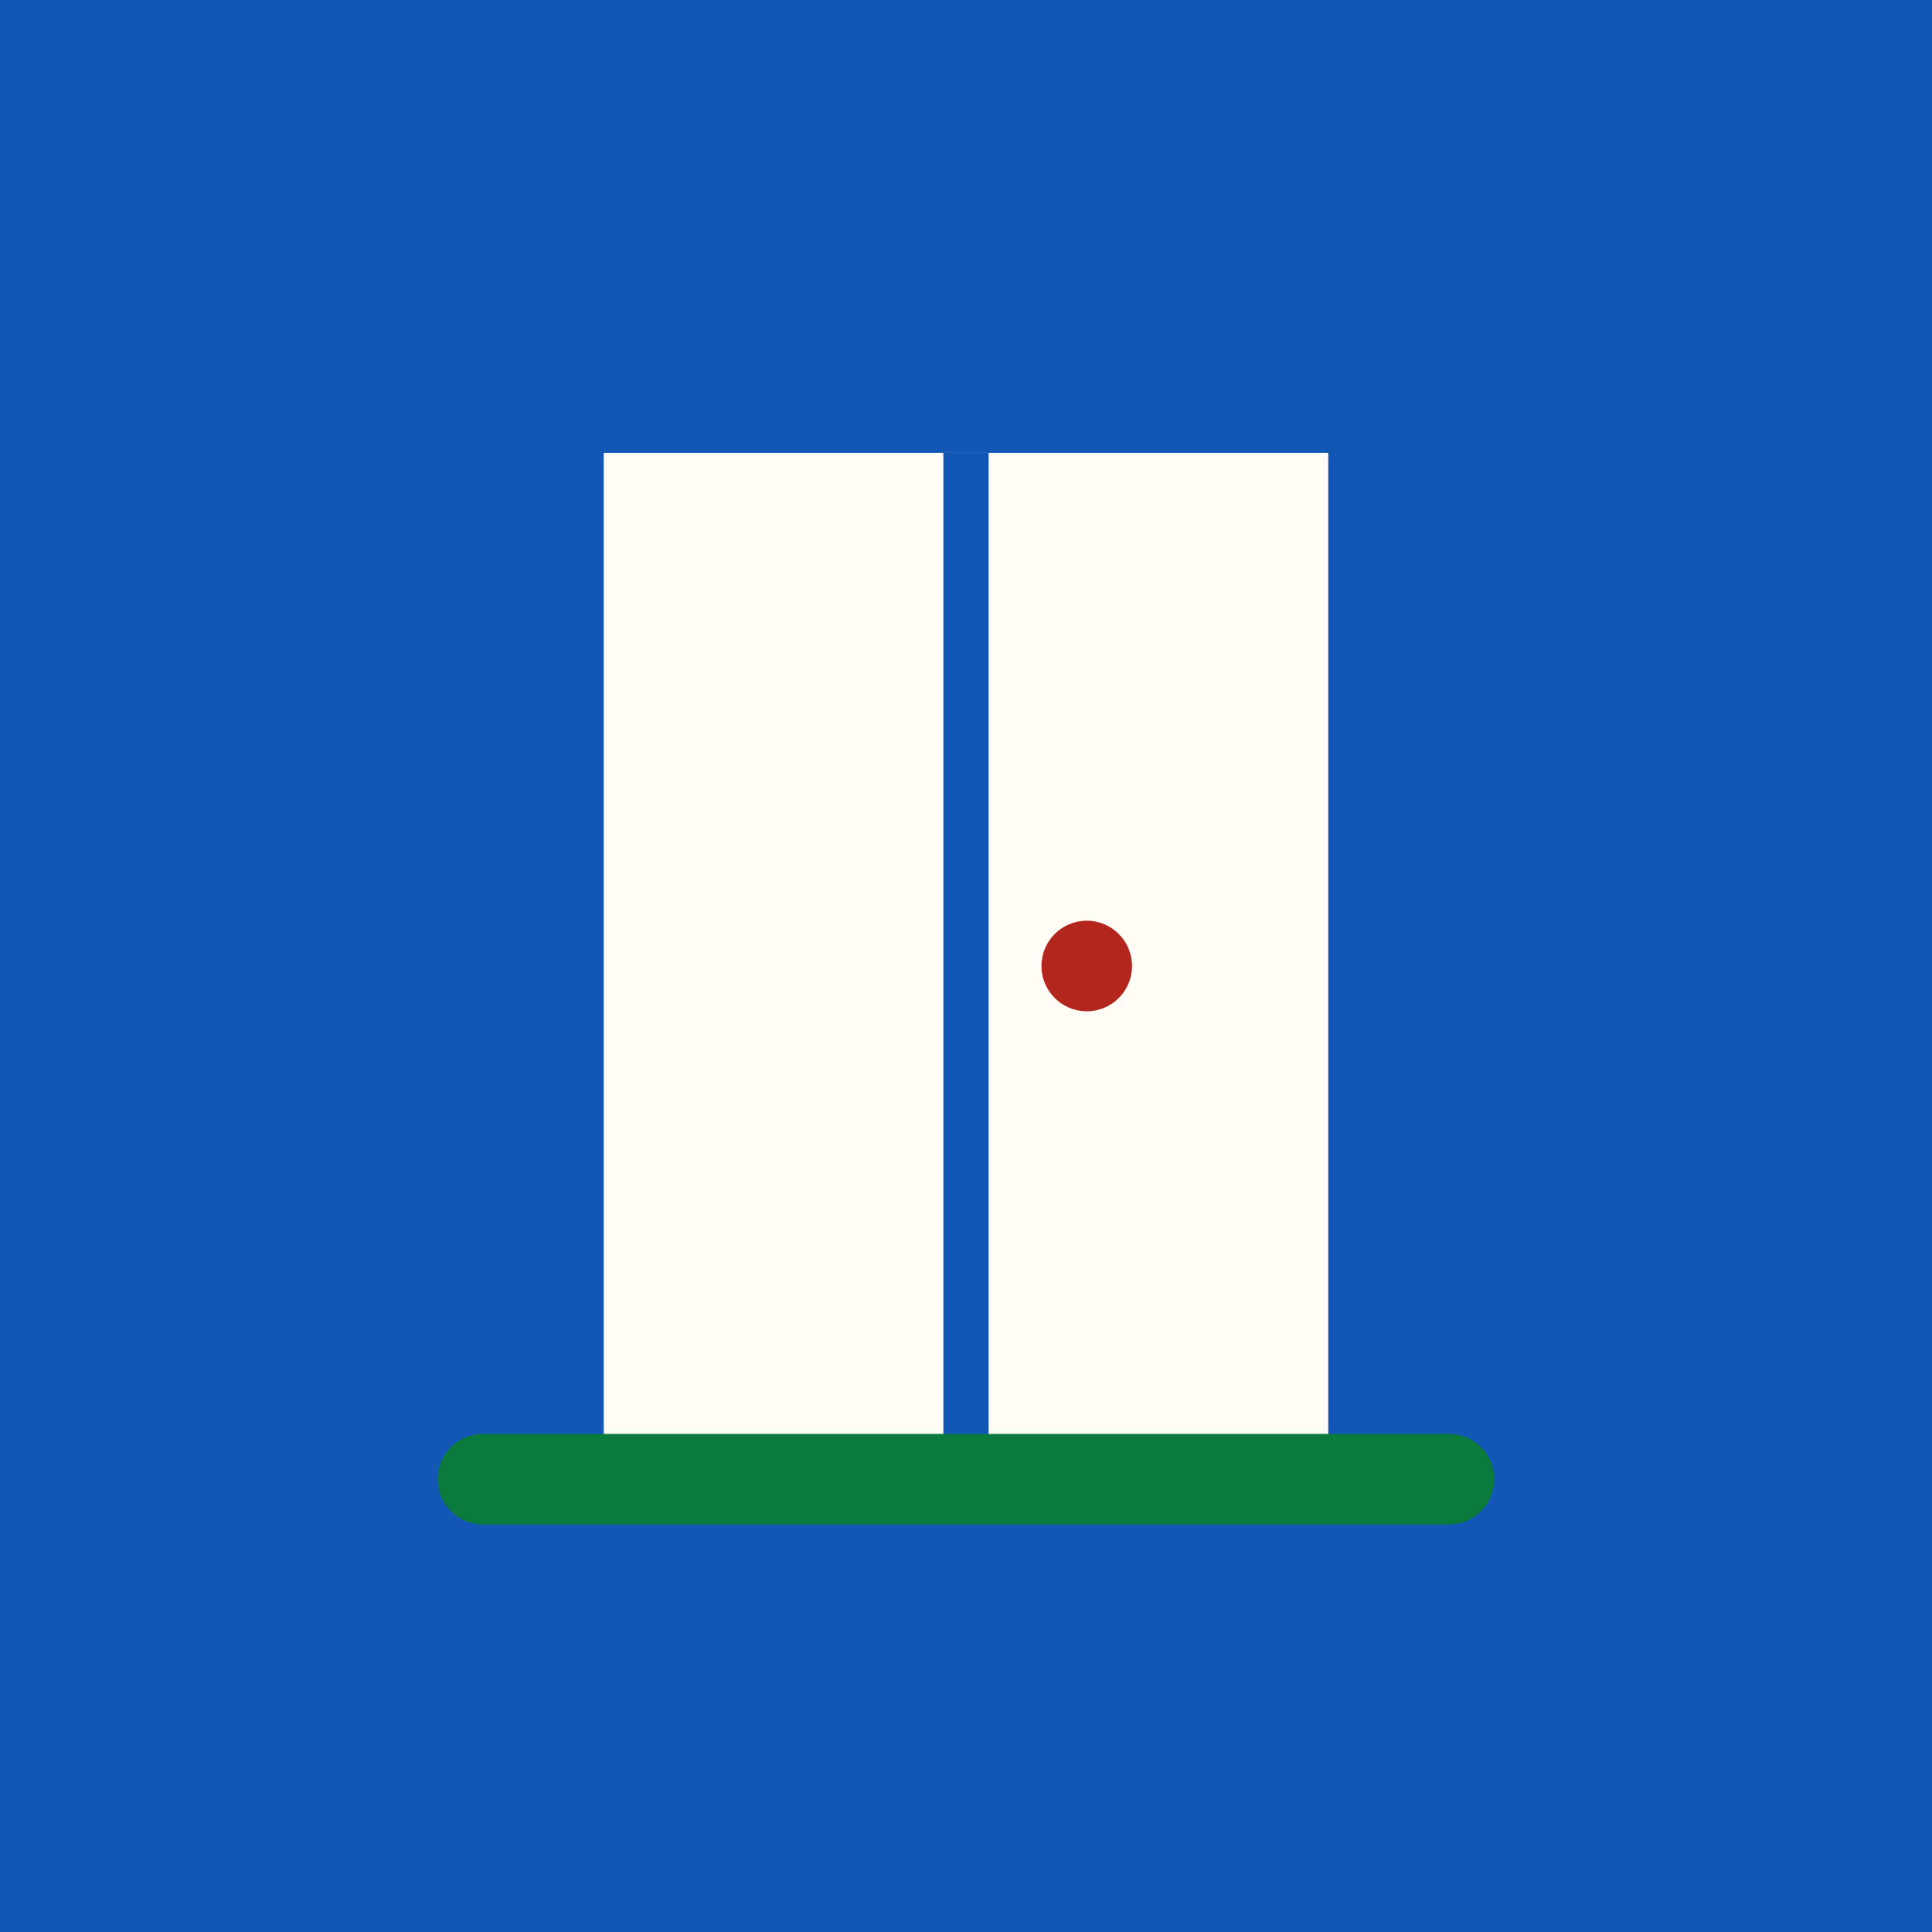
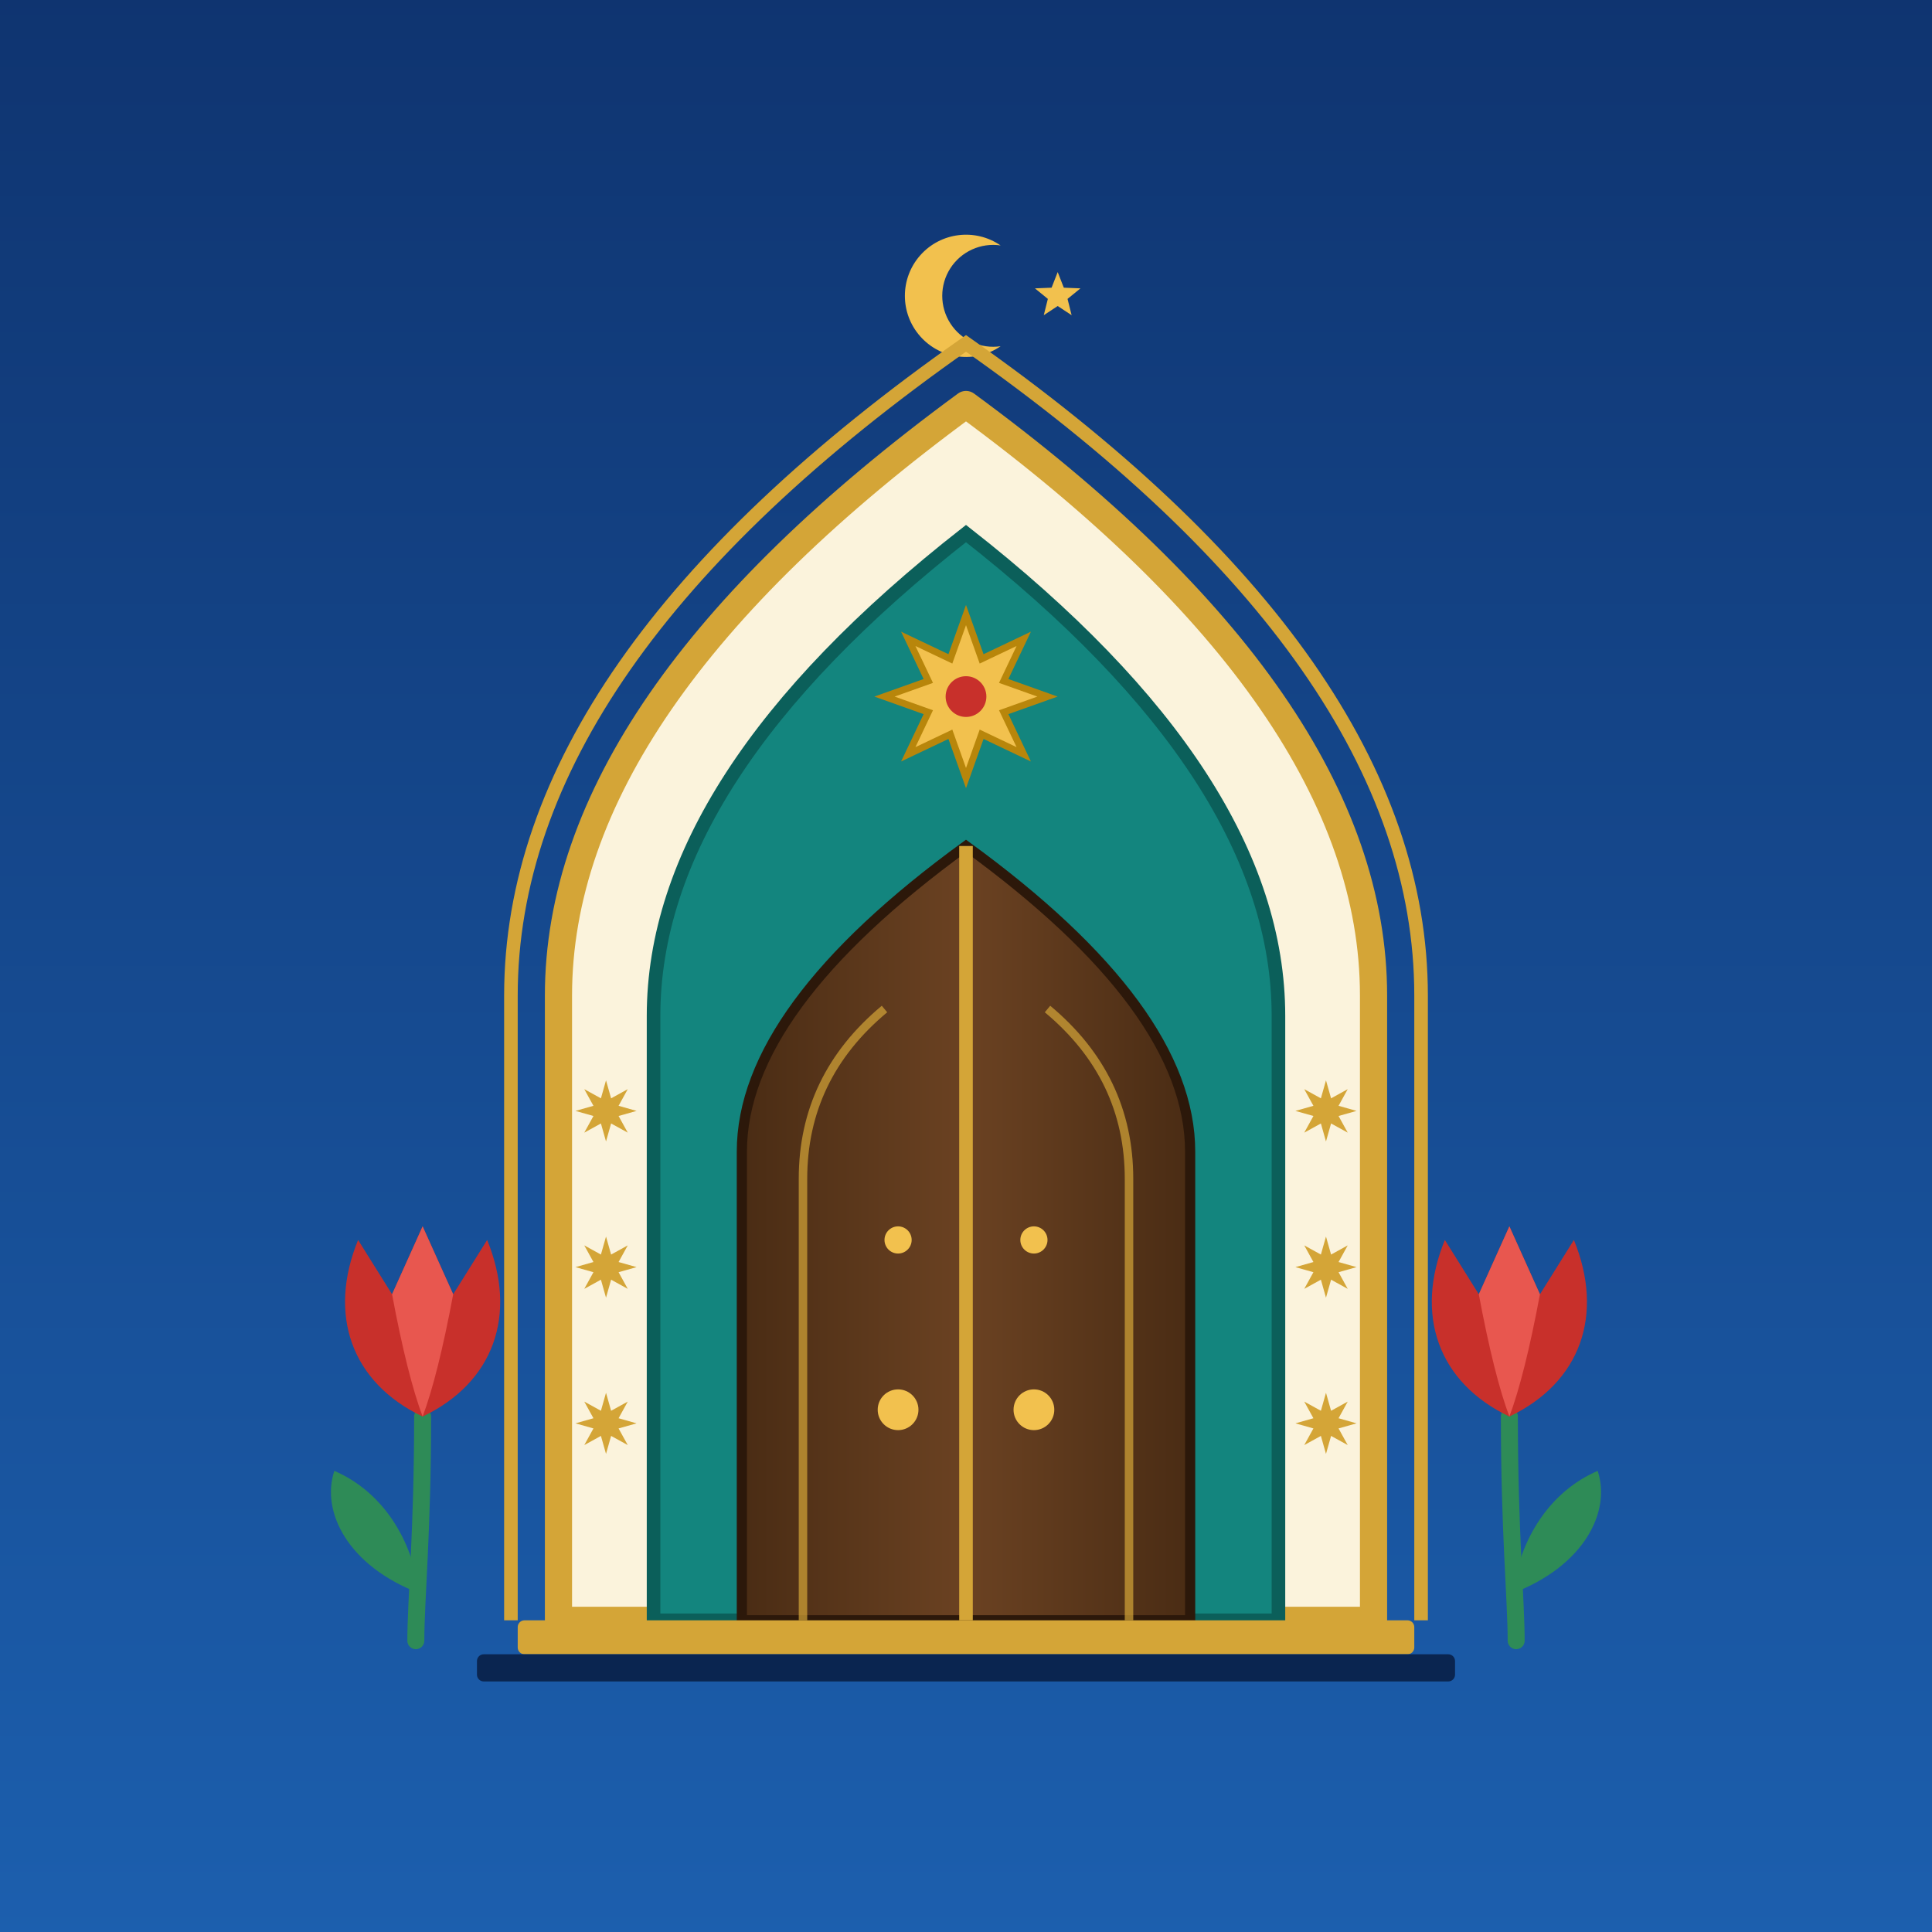
<svg xmlns="http://www.w3.org/2000/svg" viewBox="0 0 512 512">
-   <rect width="512" height="512" fill="#1257b5" />
-   <path d="M160 120 h192 v272 h-192 z" fill="#fffdf5" />
-   <path d="M256 120 v272" stroke="#1257b5" stroke-width="12" />
-   <circle cx="288" cy="256" r="12" fill="#b3261e" />
-   <path d="M128 392 h256" stroke="#0a7a3d" stroke-width="24" stroke-linecap="round" />
+   <defs>
+     <linearGradient id="bg" x1="0" y1="0" x2="0" y2="1">
+       <stop offset="0" stop-color="#0f3470" />
+       <stop offset="1" stop-color="#1c5fae" />
+     </linearGradient>
+     <linearGradient id="wood" x1="0" y1="0" x2="1" y2="0">
+       <stop offset="0" stop-color="#4a2c14" />
+       <stop offset="0.5" stop-color="#6b4222" />
+       <stop offset="1" stop-color="#4a2c14" />
+     </linearGradient>
+   </defs>
+   <rect width="512" height="512" fill="url(#bg)" />
+   <g transform="translate(256 262) scale(0.9) translate(-256 -256)">
+     <path d="M266.19 37.16 A18 18 0 1 0 266.19 66.84 A15 15 0 1 1 266.19 37.16Z" fill="#f2c14e" />
+     <polygon points="283.0,45.0 284.8,49.6 289.7,49.8 285.9,52.9 287.1,57.7 283.0,55.0 278.9,57.7 280.1,52.9 276.3,49.8 281.2,49.6" fill="#f2c14e" />
+     <path d="M122 442 V258 Q122 160 256 66 Q390 160 390 258 V442" fill="none" stroke="#d4a537" stroke-width="4" />
+     <path d="M136 442 V258 Q136 172 256 84 Q376 172 376 258 V442 Z" fill="#fbf3dc" stroke="#d4a537" stroke-width="8" stroke-linejoin="round" />
+     <polygon points="150.0,283.0 151.5,288.3 156.4,285.6 153.7,290.5 159.0,292.0 153.7,293.5 156.4,298.4 151.5,295.7 150.0,301.0 148.5,295.7 143.6,298.4 146.3,293.5 141.0,292.0 146.3,290.5 143.6,285.6 148.5,288.3" fill="#d4a537" />
+     <polygon points="150.0,329.0 151.5,334.3 156.4,331.6 153.7,336.5 159.0,338.0 153.7,339.5 156.4,344.4 151.5,341.7 150.0,347.0 148.5,341.7 143.6,344.4 146.3,339.5 141.0,338.0 146.3,336.5 143.6,331.6 148.5,334.3" fill="#d4a537" />
+     <polygon points="150.0,375.0 151.5,380.3 156.4,377.6 153.7,382.5 159.0,384.0 153.7,385.5 156.4,390.4 151.5,387.7 150.0,393.0 148.5,387.7 143.6,390.4 146.3,385.5 141.0,384.0 146.3,382.5 143.6,377.6 148.5,380.3" fill="#d4a537" />
+     <polygon points="362.0,283.0 363.5,288.3 368.4,285.6 365.7,290.5 371.0,292.0 365.7,293.5 368.4,298.4 363.5,295.7 362.0,301.0 360.5,295.7 355.6,298.4 358.3,293.5 353.0,292.0 358.3,290.5 355.6,285.6 360.5,288.3" fill="#d4a537" />
+     <polygon points="362.0,329.0 363.5,334.3 368.4,331.6 365.7,336.5 371.0,338.0 365.7,339.5 368.4,344.4 363.5,341.7 362.0,347.0 360.5,341.7 355.6,344.4 358.3,339.5 353.0,338.0 358.3,336.5 355.6,331.6 360.5,334.3" fill="#d4a537" />
+     <polygon points="362.0,375.0 363.5,380.3 368.4,377.6 365.7,382.5 371.0,384.0 365.7,385.5 368.4,390.4 363.5,387.7 362.0,393.0 360.5,387.7 355.6,390.4 358.3,385.5 353.0,384.0 358.3,382.5 355.6,377.6 360.5,380.3" fill="#d4a537" />
+     <path d="M164 442 V264 Q164 194 256 122 Q348 194 348 264 V442 Z" fill="#13857e" stroke="#0b5f5a" stroke-width="4" />
+     <polygon points="256.0,146.0 260.6,158.9 273.0,153.0 267.1,165.4 280.0,170.0 267.1,174.6 273.0,187.0 260.6,181.1 256.0,194.0 251.4,181.1 239.0,187.0 244.9,174.6 232.0,170.0 244.9,165.4 239.0,153.0 251.4,158.9" fill="#f2c14e" stroke="#b8860b" stroke-width="2" />
+     <circle cx="256" cy="170" r="6" fill="#c8302b" />
+     <path d="M190 442 V304 Q190 262 256 214 Q322 262 322 304 V442 Z" fill="url(#wood)" stroke="#2c180a" stroke-width="3" />
+     <path d="M256 214 V442" stroke="#d4a537" stroke-width="4" />
+     <path d="M208 442 V312 Q208 282 232 262 M304 442 V312 Q304 282 280 262" stroke="#d4a537" stroke-width="2.5" fill="none" opacity="0.7" />
+     <circle cx="236" cy="380" r="6" fill="#f2c14e" />
+     <circle cx="276" cy="380" r="6" fill="#f2c14e" />
+     <circle cx="236" cy="330" r="4" fill="#f2c14e" />
+     <circle cx="276" cy="330" r="4" fill="#f2c14e" />
+     <rect x="124" y="442" width="264" height="10" rx="2" fill="#d4a537" />
+     <rect x="112" y="452" width="288" height="8" rx="2" fill="#0a2550" />
+     <g transform="translate(96 376)">
+       <g class="tulip">
+         <path d="M0 6 C0 40 -2 60 -2 72" stroke="#2e8b57" stroke-width="5" fill="none" stroke-linecap="round" />
+         <path d="M-1 58 C-22 50 -30 34 -26 22 C-12 28 -3 42 -1 58Z" fill="#2e8b57" />
+         <path d="M-19 -46 C-28 -24 -21 -4 0 6 C21 -4 28 -24 19 -46 L9 -30 L0 -50 L-9 -30 Z" fill="#c8302b" />
+         <path d="M0 -50 L9 -30 C6 -14 3 -2 0 6 C-3 -2 -6 -14 -9 -30Z" fill="#e8574f" />
+       </g>
+     </g>
+     <g transform="translate(416 376) scale(-1 1)">
+       <g class="tulip">
+         <path d="M0 6 C0 40 -2 60 -2 72" stroke="#2e8b57" stroke-width="5" fill="none" stroke-linecap="round" />
+         <path d="M-1 58 C-22 50 -30 34 -26 22 C-12 28 -3 42 -1 58Z" fill="#2e8b57" />
+         <path d="M-19 -46 C-28 -24 -21 -4 0 6 C21 -4 28 -24 19 -46 L9 -30 L0 -50 L-9 -30 Z" fill="#c8302b" />
+         <path d="M0 -50 L9 -30 C6 -14 3 -2 0 6 C-3 -2 -6 -14 -9 -30Z" fill="#e8574f" />
+       </g>
+     </g>
+   </g>
</svg>
